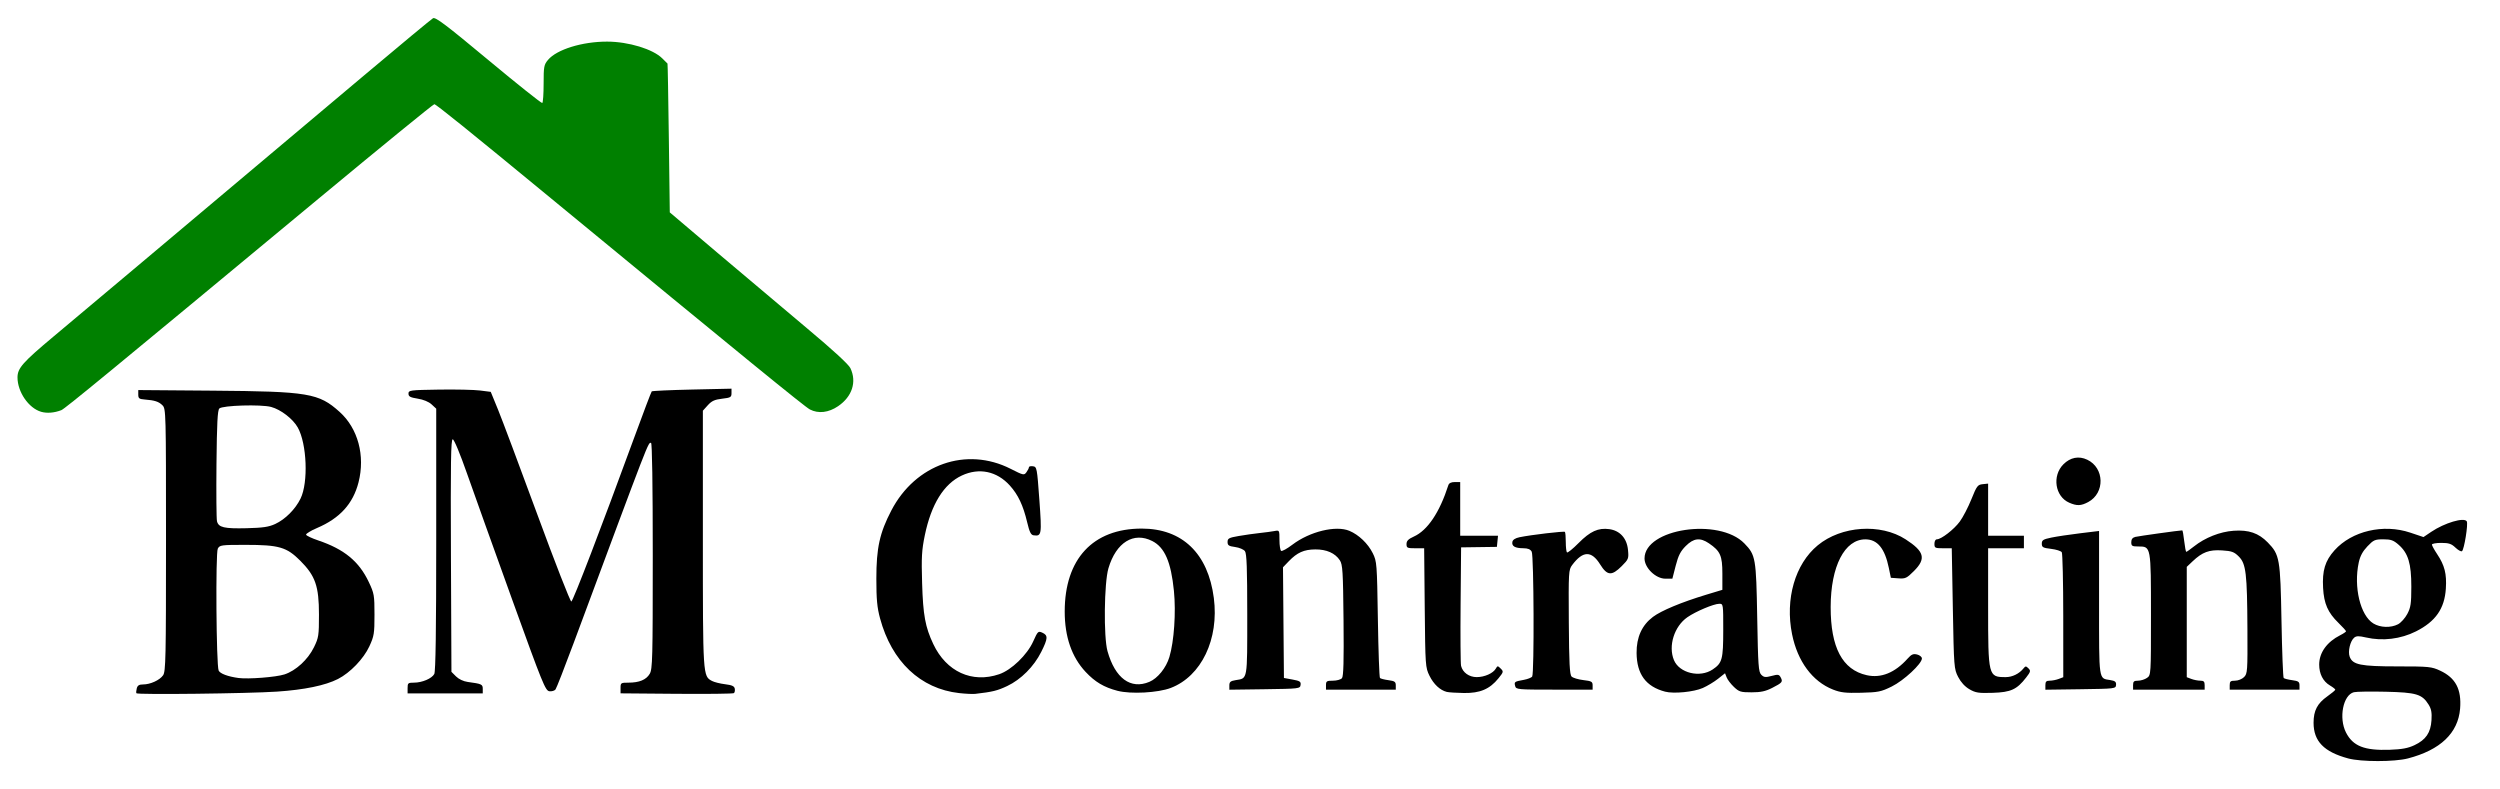
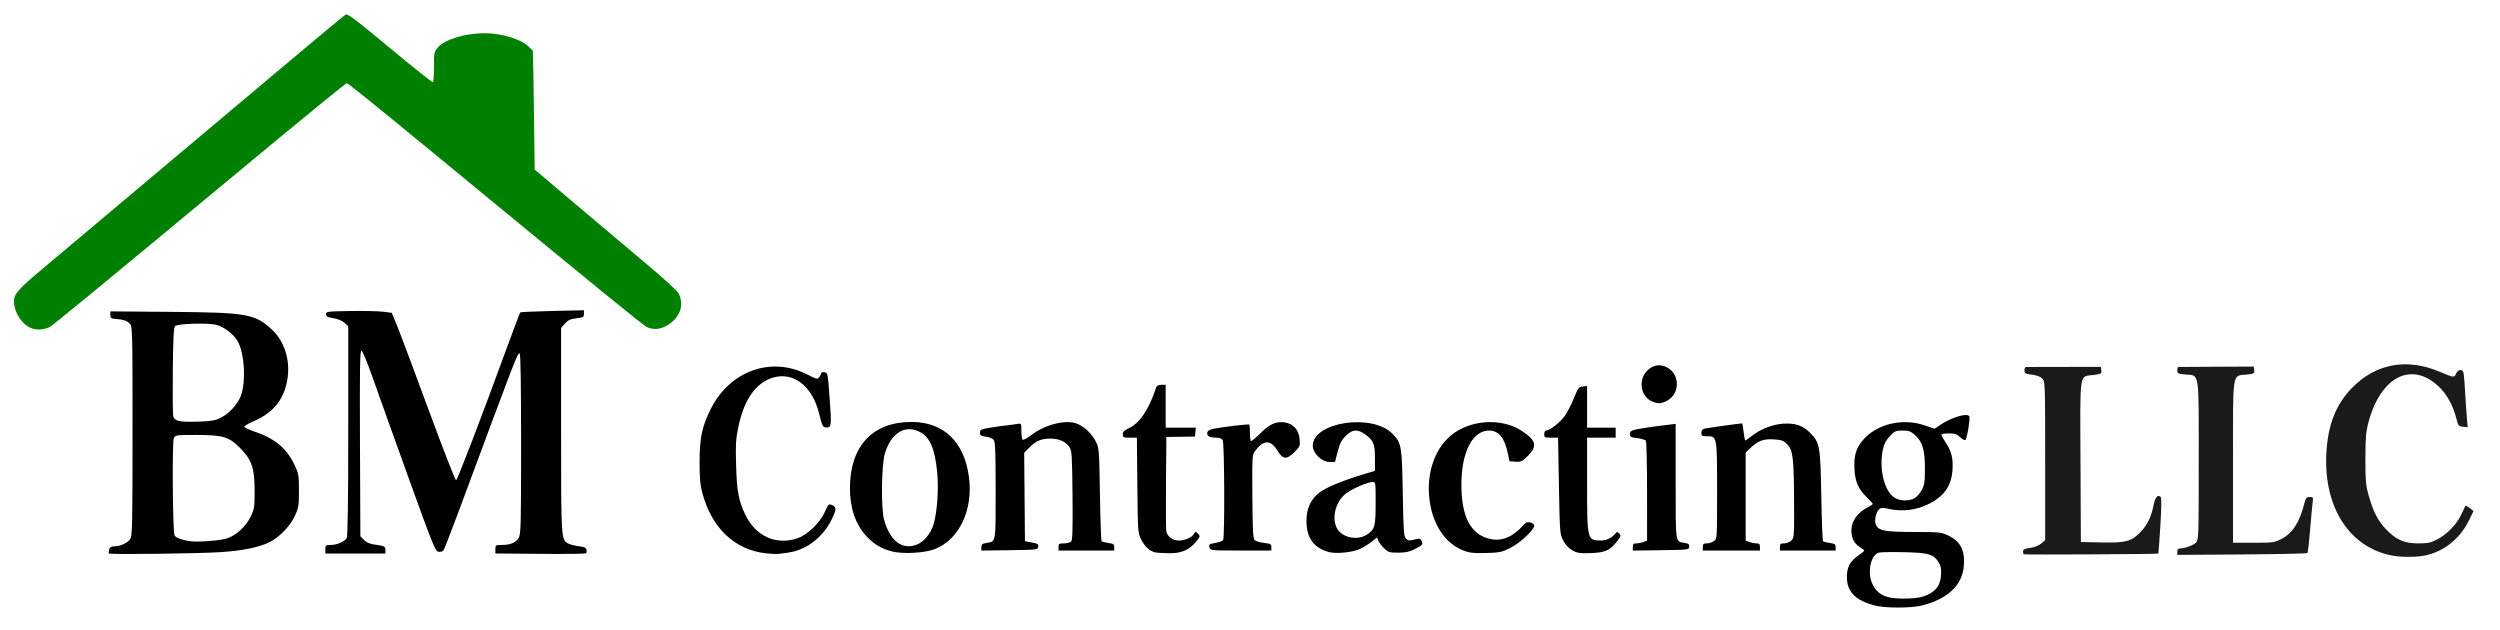
- <svg xmlns="http://www.w3.org/2000/svg" version="1.1" id="svg1" width="1397" height="440.396" viewBox="0 0 1397 440.396">
+ <svg xmlns="http://www.w3.org/2000/svg" version="1.1" id="svg1" width="1750" height="440.396" viewBox="0 0 1750 440.396">
  <defs id="defs1" />
  <g id="g1">
    <path style="fill:#000000" d="m 76.217,387.392 c -0.196,-0.317 -0.1,-1.555 0.213,-2.75 0.42,-1.604 1.332,-2.174 3.484,-2.174 4.099,0 9.297,-2.37 11.221,-5.117 1.472,-2.101 1.631,-9.478 1.631,-75.606 0,-71.63 -0.044,-73.322 -1.975,-75.252 -2.089,-2.089 -4.329,-2.816 -10.025,-3.256 -2.995,-0.231 -3.5,-0.631 -3.5,-2.77 v -2.5 l 41.5,0.332 c 53.633,0.429 59.35,1.384 70.999,11.857 10.277,9.24 14.369,24.439 10.588,39.336 -3.039,11.977 -10.456,20.144 -23.221,25.569 -3.534,1.502 -6.273,3.187 -6.087,3.745 0.186,0.558 3.237,1.993 6.779,3.189 14.524,4.902 22.782,11.693 28.248,23.231 3.015,6.365 3.193,7.382 3.193,18.241 0,10.556 -0.236,12.011 -2.874,17.722 -3.216,6.962 -10.699,14.744 -17.53,18.229 -7.078,3.611 -18.774,6.033 -34.078,7.057 -16.284,1.089 -78.014,1.809 -78.566,0.915 z m 82.718,-10.523 c 6.372,-2.058 13.134,-8.277 16.512,-15.187 2.605,-5.327 2.794,-6.559 2.793,-18.214 -6.5e-4,-15.928 -1.999,-21.682 -10.47,-30.154 -7.634,-7.634 -11.835,-8.846 -30.653,-8.846 -13.501,0 -14.345,0.115 -15.411,2.107 -1.297,2.424 -0.86,65.194 0.474,68.134 0.776,1.709 5.145,3.346 11.083,4.153 5.456,0.741 20.922,-0.459 25.671,-1.993 z m -5.171,-84.053 c 5.648,-2.607 11.302,-8.279 14.202,-14.248 4.382,-9.019 3.529,-30.596 -1.569,-39.684 -2.7,-4.813 -9.455,-10.022 -14.899,-11.488 -5.641,-1.519 -27.192,-0.871 -28.935,0.87 -0.994,0.993 -1.369,8.283 -1.595,31 -0.162,16.336 -0.036,30.733 0.28,31.995 0.872,3.481 3.953,4.21 16.515,3.908 9.118,-0.219 12.432,-0.706 16,-2.353 z m 224.25,94.888 -31.25,-0.264 v -2.986 c 0,-2.857 0.188,-2.986 4.351,-2.986 6.124,0 9.976,-1.59 11.95,-4.933 1.55,-2.624 1.699,-8.401 1.699,-65.971 0,-39.863 -0.355,-63.096 -0.965,-63.096 -1.719,0 -0.052,-4.312 -43.29,112 -5.009,13.475 -9.55,25.085 -10.091,25.801 -0.541,0.715 -2.075,1.165 -3.411,1 -2.25,-0.279 -3.776,-4.036 -20.835,-51.301 -10.124,-28.05 -21.445,-59.656 -25.158,-70.235 -3.985,-11.356 -7.274,-19.241 -8.028,-19.25 -1.027,-0.012 -1.223,12.736 -1,64.962 l 0.278,64.978 2.554,2.553 c 1.532,1.531 4.133,2.767 6.5,3.087 7.918,1.071 8.446,1.316 8.446,3.923 v 2.481 h -21 -21 v -3 c 0,-2.767 0.274,-3 3.532,-3 4.609,0 10.027,-2.307 11.387,-4.85 0.746,-1.393 1.08,-24.671 1.08,-75.132 v -73.113 l -2.577,-2.388 c -1.596,-1.479 -4.547,-2.702 -7.75,-3.212 -4.222,-0.672 -5.173,-1.189 -5.173,-2.814 0,-1.899 0.78,-2.002 17,-2.25 9.35,-0.142 19.693,0.084 22.984,0.502 l 5.984,0.761 4.094,9.998 c 2.252,5.499 12.159,31.93 22.016,58.737 9.857,26.806 18.372,48.602 18.922,48.434 0.993,-0.303 16.794,-41.492 34.921,-91.031 5.204,-14.222 9.706,-26.102 10.003,-26.4 0.298,-0.298 10.449,-0.761 22.558,-1.03 l 22.017,-0.489 v 2.499 c 0,2.271 -0.479,2.555 -5.25,3.107 -4.152,0.481 -5.825,1.245 -8,3.655 l -2.75,3.047 v 71.516 c 0,76.902 -0.008,76.772 5.094,79.503 1.245,0.666 4.54,1.49 7.321,1.83 3.841,0.47 5.143,1.065 5.415,2.475 0.196,1.021 -0.023,2.146 -0.487,2.5 -0.464,0.354 -14.906,0.525 -32.094,0.38 z" id="path1" />
    <path d="m 1312.193,423.82 c -13.585,-3.657 -19.373,-9.618 -19.373,-19.95 0,-6.779 2.103,-10.808 7.7,-14.753 2.443,-1.722 4.443,-3.398 4.443,-3.723 0,-0.326 -1.352,-1.391 -3.005,-2.367 -3.84,-2.268 -5.995,-6.458 -5.995,-11.656 0,-6.643 4.303,-12.654 11.75,-16.412 1.788,-0.902 3.25,-1.893 3.25,-2.203 0,-0.31 -1.923,-2.436 -4.273,-4.724 -5.881,-5.727 -8.063,-10.698 -8.548,-19.473 -0.538,-9.732 1.121,-15.192 6.396,-21.06 9.716,-10.806 27.302,-14.906 42.315,-9.866 l 7.391,2.481 4.282,-2.89 c 7.487,-5.053 18.424,-8.298 19.903,-5.905 0.875,1.416 -1.465,15.934 -2.69,16.691 -0.517,0.319 -2.165,-0.594 -3.663,-2.029 -2.221,-2.128 -3.682,-2.609 -7.919,-2.609 -2.857,0 -5.195,0.427 -5.195,0.95 0,0.522 1.29,2.885 2.867,5.25 4.252,6.378 5.443,11.065 4.913,19.331 -0.719,11.209 -5.727,18.388 -16.672,23.9 -8.573,4.317 -18.701,5.551 -27.985,3.408 -3.966,-0.916 -5.353,-0.893 -6.559,0.108 -2.245,1.863 -3.629,7.75 -2.513,10.686 1.705,4.486 6.071,5.366 26.667,5.376 17.639,0.009 19.091,0.154 23.861,2.375 8.667,4.036 12.031,10.43 11.165,21.22 -1.097,13.662 -11.024,23.129 -29.204,27.848 -7.512,1.95 -26.061,1.948 -33.31,-0.003 z m 37.035,-7.428 c 6.365,-3.014 9.041,-6.95 9.489,-13.956 0.274,-4.284 -0.107,-6.302 -1.655,-8.767 -3.63,-5.779 -6.824,-6.731 -23.919,-7.126 -8.425,-0.195 -16.427,-0.076 -17.781,0.263 -6.046,1.517 -8.573,14.385 -4.422,22.52 3.891,7.626 10.321,10.156 24.523,9.646 6.774,-0.243 10.178,-0.881 13.765,-2.58 z m -9.226,-67.542 c 1.617,-0.836 3.952,-3.424 5.187,-5.75 1.933,-3.639 2.249,-5.764 2.26,-15.229 0.015,-12.96 -1.736,-18.755 -7.087,-23.453 -2.901,-2.547 -4.31,-3.047 -8.59,-3.047 -4.66,0 -5.457,0.354 -8.87,3.942 -2.658,2.794 -4.069,5.429 -4.845,9.049 -2.935,13.687 0.893,29.592 8.195,34.044 3.843,2.343 9.71,2.533 13.749,0.444 z m -804.04,38.449 c -21.609,-2.426 -37.684,-17.624 -44.197,-41.785 -1.634,-6.063 -2.06,-10.642 -2.06,-22.144 0,-17.179 1.837,-25.543 8.365,-38.092 13.463,-25.877 41.959,-35.843 66.651,-23.309 7.199,3.654 7.53,3.725 8.859,1.907 0.76,-1.039 1.381,-2.284 1.381,-2.767 0,-0.483 1.012,-0.735 2.25,-0.559 2.183,0.31 2.289,0.863 3.583,18.709 1.422,19.626 1.284,20.473 -3.239,19.866 -1.477,-0.198 -2.281,-1.832 -3.568,-7.256 -2.245,-9.456 -5.047,-15.409 -9.663,-20.529 -7.262,-8.054 -17.192,-10.131 -26.863,-5.618 -10.055,4.692 -17.086,16.037 -20.665,33.342 -1.733,8.38 -1.954,12.276 -1.52,26.805 0.535,17.896 1.748,24.507 6.249,34.037 7.296,15.448 21.653,22.015 36.827,16.845 6.834,-2.328 15.627,-10.805 18.995,-18.311 2.575,-5.737 2.795,-5.945 5.151,-4.872 3.207,1.461 3.105,3.193 -0.63,10.668 -4.109,8.223 -11.328,15.47 -19.046,19.12 -5.534,2.617 -8.108,3.249 -17.862,4.38 -1.375,0.16 -5.425,-0.038 -9,-0.44 z m 88.5,-1.275 c -7.558,-1.967 -12.549,-4.929 -17.845,-10.591 -7.744,-8.279 -11.655,-19.594 -11.655,-33.723 0,-29.369 15.758,-46.339 43.029,-46.339 22.653,0 37.083,13.886 40.299,38.781 2.973,23.008 -6.953,43.73 -24.081,50.273 -7.118,2.719 -22.306,3.535 -29.747,1.599 z m 17.798,-5.004 c 4.648,-1.942 9.37,-7.799 11.195,-13.885 2.626,-8.76 3.733,-24.915 2.532,-36.949 -1.616,-16.184 -5.139,-24.303 -12.085,-27.846 -10.442,-5.327 -20.226,0.751 -24.512,15.229 -2.406,8.128 -2.746,38.393 -0.52,46.302 4.274,15.186 12.919,21.524 23.391,17.149 z m 166.202,5.618 c -3.753,-0.94 -7.326,-4.276 -9.664,-9.024 -2.283,-4.636 -2.343,-5.494 -2.658,-37.993 l -0.322,-33.25 h -4.928 c -4.505,0 -4.928,-0.202 -4.928,-2.348 0,-1.779 0.987,-2.793 4.074,-4.185 7.683,-3.464 14.395,-13.451 19.301,-28.717 0.372,-1.158 1.588,-1.75 3.594,-1.75 h 3.031 v 15 15 h 10.563 10.563 l -0.313,3.11 -0.313,3.11 -10,0.14 -10,0.14 -0.28,32 c -0.154,17.6 -0.036,33 0.262,34.222 0.902,3.702 4.494,6.278 8.756,6.278 4.366,0 9.177,-2.145 10.655,-4.75 0.941,-1.658 1.085,-1.659 2.742,-0.022 1.664,1.644 1.602,1.91 -1.272,5.461 -4.872,6.02 -10.309,8.332 -19.271,8.195 -4.176,-0.064 -8.493,-0.341 -9.593,-0.617 z m 122,-0.14 c -10.739,-2.839 -15.829,-9.747 -15.937,-21.628 -0.08,-8.785 2.973,-15.507 9.151,-20.156 4.653,-3.501 15.989,-8.218 29.785,-12.395 l 9,-2.724 v -9.042 c 0,-10.047 -1.131,-12.605 -7.49,-16.932 -4.939,-3.361 -8.553,-2.944 -12.986,1.5 -2.932,2.939 -4.144,5.319 -5.604,11 l -1.863,7.25 h -3.896 c -5.412,0 -11.661,-6.058 -11.661,-11.306 0,-16.686 41.717,-22.947 55.818,-8.378 6.286,6.495 6.57,8.143 7.153,41.4 0.472,26.97 0.717,30.404 2.273,31.958 1.485,1.482 2.345,1.581 5.784,0.663 3.578,-0.955 4.156,-0.862 5.052,0.812 1.332,2.488 0.936,2.977 -4.757,5.886 -3.703,1.892 -6.375,2.464 -11.507,2.464 -6.057,0 -6.982,-0.282 -9.851,-3 -1.741,-1.65 -3.574,-4.048 -4.071,-5.33 l -0.905,-2.33 -3.915,3.101 c -2.153,1.705 -5.99,4.019 -8.526,5.141 -5.03,2.225 -16.246,3.315 -21.048,2.046 z m 26.587,-12.408 c 5.34,-3.599 5.881,-5.616 5.898,-21.97 0.015,-14.641 0,-14.75 -2.235,-14.726 -3.096,0.033 -13.102,4.255 -17.802,7.512 -7.358,5.099 -10.801,16.093 -7.508,23.974 3.033,7.259 14.508,10.021 21.648,5.21 z m 67.214,11.232 c -11.501,-4.542 -19.789,-15.744 -22.852,-30.888 -3.98,-19.678 1.666,-39.245 14.342,-49.707 13.201,-10.895 35.115,-12.387 49.105,-3.345 10.498,6.785 11.558,10.796 4.674,17.681 -4.034,4.034 -4.808,4.402 -8.676,4.118 l -4.247,-0.311 -1.127,-5.5 c -2.231,-10.884 -6.357,-15.941 -13.038,-15.978 -11.66,-0.065 -19.435,15.023 -19.467,37.78 -0.033,22.655 6.53,35.07 20.151,38.122 8.01,1.795 15.782,-1.358 22.851,-9.27 2.139,-2.394 3.152,-2.83 5.313,-2.287 1.469,0.369 2.67,1.364 2.67,2.211 0,2.947 -10.127,12.358 -16.872,15.679 -5.951,2.929 -7.516,3.249 -17.09,3.486 -8.694,0.215 -11.448,-0.098 -15.737,-1.792 z m 76.257,-0.168 c -2.528,-1.465 -4.788,-3.929 -6.302,-6.872 -2.302,-4.474 -2.376,-5.43 -2.968,-38.25 l -0.607,-33.661 h -4.841 c -4.497,0 -4.841,-0.178 -4.841,-2.5 0,-1.432 0.577,-2.5 1.349,-2.5 2.471,0 9.564,-5.488 12.827,-9.925 1.772,-2.409 4.687,-8.024 6.479,-12.478 2.991,-7.435 3.506,-8.123 6.301,-8.411 l 3.044,-0.313 v 14.563 14.563 h 10 10 v 3.5 3.5 h -10 -10 v 32.55 c 0,39.118 0.083,39.45 9.859,39.45 3.673,0 7.491,-1.871 9.9,-4.851 1.125,-1.391 1.422,-1.396 2.773,-0.045 1.351,1.351 1.216,1.897 -1.26,5.094 -5.22,6.74 -8.549,8.268 -18.697,8.585 -7.942,0.248 -9.569,-0.002 -13.018,-2 z m -413.559,-2.132 c 0,-1.968 0.634,-2.493 3.589,-2.973 6.69,-1.086 6.411,0.511 6.411,-36.611 0,-25.861 -0.299,-34.095 -1.285,-35.444 -0.71,-0.971 -3.17,-2.01 -5.5,-2.323 -3.54,-0.475 -4.215,-0.926 -4.215,-2.82 0,-1.984 0.751,-2.385 6.25,-3.336 3.438,-0.595 8.725,-1.345 11.75,-1.666 3.025,-0.322 6.737,-0.822 8.25,-1.111 2.731,-0.523 2.75,-0.489 2.75,4.994 0,3.036 0.426,5.784 0.946,6.105 0.52,0.322 3.333,-1.23 6.25,-3.449 9.686,-7.366 24.312,-10.927 31.877,-7.762 5.249,2.196 10.399,7.126 13.067,12.507 2.28,4.601 2.363,5.673 2.855,36.907 0.278,17.693 0.806,32.468 1.173,32.834 0.367,0.366 2.505,0.912 4.75,1.213 3.473,0.466 4.083,0.901 4.083,2.916 v 2.368 h -19.5 -19.5 v -2.5 c 0,-2.237 0.408,-2.5 3.878,-2.5 2.133,0 4.407,-0.638 5.054,-1.417 0.861,-1.037 1.095,-9.703 0.873,-32.296 -0.27,-27.468 -0.498,-31.176 -2.063,-33.562 -2.63,-4.01 -7.423,-6.132 -13.741,-6.084 -6.299,0.048 -10.12,1.752 -14.765,6.587 l -3.265,3.398 0.265,30.928 0.265,30.928 4.804,0.877 c 4.117,0.752 4.761,1.182 4.5,3.009 -0.297,2.083 -0.757,2.138 -20.054,2.403 l -19.75,0.271 z m 159.71,0.349 c -0.619,-2.366 -0.402,-2.523 4.787,-3.461 2.199,-0.398 4.329,-1.244 4.735,-1.881 1.178,-1.851 0.926,-67.493 -0.268,-69.724 -0.735,-1.374 -2.111,-1.939 -4.75,-1.95 -4.582,-0.019 -6.521,-1.158 -6.058,-3.561 0.229,-1.19 1.628,-2.101 3.971,-2.588 6.337,-1.317 24.872,-3.502 25.381,-2.993 0.27,0.27 0.49,2.815 0.49,5.657 0,2.842 0.296,5.462 0.657,5.824 0.361,0.361 3.296,-2.007 6.522,-5.263 6.484,-6.545 10.959,-8.574 17.094,-7.751 5.977,0.802 9.867,5.099 10.491,11.589 0.468,4.865 0.316,5.257 -3.52,9.093 -5.58,5.58 -8.093,5.38 -12.032,-0.956 -4.846,-7.795 -9.651,-7.687 -15.651,0.351 -1.983,2.657 -2.054,3.872 -1.867,31.848 0.154,23.045 0.479,29.368 1.56,30.45 0.751,0.751 3.701,1.642 6.555,1.98 4.614,0.546 5.19,0.877 5.19,2.975 v 2.361 h -21.383 c -20.539,0 -21.404,-0.079 -21.906,-1.999 z m 296.289,-0.48 c 0,-2.005 0.499,-2.521 2.435,-2.521 1.339,0 3.589,-0.439 5,-0.975 l 2.565,-0.975 -0.015,-34.275 c -0.01,-18.851 -0.38,-34.849 -0.825,-35.551 -0.446,-0.702 -3.139,-1.552 -5.985,-1.889 -4.548,-0.539 -5.175,-0.89 -5.175,-2.903 0,-1.962 0.764,-2.448 5.33,-3.396 2.932,-0.609 10.132,-1.69 16,-2.402 l 10.669,-1.296 v 40.209 c 0,44.18 -0.309,42.043 6.236,43.105 2.725,0.442 3.383,0.988 3.257,2.702 -0.155,2.109 -0.514,2.152 -19.825,2.419 l -19.668,0.271 z m 49,-0.021 c 0,-2.067 0.481,-2.5 2.777,-2.5 1.528,0 3.778,-0.701 5,-1.557 2.222,-1.556 2.223,-1.565 2.223,-35.278 0,-38.317 0.028,-38.166 -7.057,-38.166 -3.492,0 -3.943,-0.274 -3.943,-2.392 0,-1.647 0.701,-2.567 2.25,-2.955 1.818,-0.455 24.801,-3.654 26.252,-3.654 0.22,0 0.705,2.7 1.078,6 0.373,3.3 0.893,6 1.156,6 0.262,0 2.191,-1.357 4.285,-3.016 6.224,-4.93 14.534,-8.219 22.139,-8.763 8.475,-0.606 13.964,1.272 19.103,6.538 6.659,6.823 7.043,9.022 7.674,43.911 0.31,17.143 0.864,31.468 1.231,31.834 0.367,0.366 2.505,0.911 4.75,1.213 3.473,0.466 4.083,0.901 4.083,2.916 v 2.368 h -19.5 -19.5 v -2.5 c 0,-2.111 0.467,-2.5 3,-2.5 1.671,0 3.89,-0.89 5.01,-2.01 1.912,-1.912 2.004,-3.217 1.889,-26.75 -0.153,-31.256 -0.786,-36.589 -4.818,-40.622 -2.594,-2.594 -3.918,-3.077 -9.393,-3.426 -7.185,-0.458 -11.01,0.966 -16.436,6.115 l -3.25,3.084 v 30.829 30.829 l 2.565,0.975 c 1.411,0.536 3.661,0.975 5,0.975 1.931,0 2.435,0.518 2.435,2.5 v 2.5 h -20 -20 z m -35.675,-101.959 c -7.94,-3.454 -9.691,-15.021 -3.249,-21.464 3.882,-3.882 8.612,-4.793 13.31,-2.564 9.673,4.59 9.999,18.592 0.551,23.659 -4.024,2.158 -6.315,2.238 -10.613,0.368 z" style="fill:#000000" id="path1-3" />
    <path d="M 22.986,230.111 C 16.02,228.081 9.796,219.042 9.78,210.93 c -0.01,-5.168 2.854,-8.421 20.216,-22.956 23.819,-19.941 48.611,-40.786 173.687,-146.036 20.125,-16.935 37.352,-31.224 38.282,-31.753 1.37,-0.779 7.244,3.66 31,23.432 16.12,13.416 29.648,24.191 30.06,23.944 0.412,-0.247 0.75,-5.113 0.75,-10.814 0,-9.549 0.193,-10.594 2.458,-13.286 4.902,-5.826 19.159,-10.23 33.042,-10.207 11.922,0.019 25.626,4.192 30.818,9.384 1.475,1.475 2.782,2.774 2.905,2.887 0.122,0.113 0.46,18.868 0.75,41.679 l 0.528,41.474 27,22.888 c 14.85,12.588 37.209,31.435 49.686,41.882 14.625,12.245 23.242,20.165 24.25,22.289 3.642,7.676 0.979,15.896 -6.884,21.243 -5.343,3.634 -11.041,4.287 -15.79,1.81 -2.851,-1.487 -37.288,-29.573 -144.763,-118.065 -46.051,-37.917 -64.122,-52.495 -65.074,-52.495 -0.593,0 -29.732,23.773 -64.753,52.829 C 60.6,208.419 36.286,228.412 34.275,229.196 c -3.915,1.525 -8.047,1.86 -11.289,0.915 z" style="fill:#008000" id="path1-1" />
  </g>
+   <path d="m 1671.882,388.367 c -28.434,-6.893 -45.315,-34.461 -43.441,-70.945 1.03,-20.053 6.715,-34.485 18.165,-46.11 16.552,-16.804 38.12,-20.761 60.964,-11.183 10.394,4.358 10.327,4.35 11.671,1.402 1.474,-3.235 4.659,-3.452 5.287,-0.359 0.251,1.238 0.724,7.2 1.051,13.25 0.327,6.05 0.872,14.071 1.212,17.825 l 0.619,6.825 -3.293,-0.325 c -3.086,-0.304 -3.379,-0.669 -4.667,-5.825 -2.306,-9.226 -6.9,-17.397 -12.83,-22.816 -18.919,-17.291 -40.182,-6.226 -48.647,25.316 -1.798,6.698 -2.154,10.847 -2.191,25.5 -0.038,15.005 0.267,18.628 2.141,25.41 3.133,11.342 6.368,17.802 11.845,23.658 7.266,7.768 13.035,10.393 22.84,10.393 6.832,0 8.803,-0.415 13.5,-2.841 7.056,-3.645 14.076,-11.058 17.111,-18.069 1.314,-3.034 2.614,-5.514 2.889,-5.512 0.275,0.003 1.597,0.849 2.938,1.879 l 2.438,1.874 -3.368,6.854 c -6.254,12.726 -17.876,21.863 -30.968,24.346 -7.231,1.371 -18.346,1.13 -25.268,-0.547 z m -255.356,-0.362 c -0.229,-0.229 -0.416,-1.184 -0.416,-2.121 0,-1.289 1.213,-1.865 4.981,-2.365 3.07,-0.407 6.044,-1.575 7.75,-3.042 l 2.769,-2.382 v -55.559 c 0,-54.689 -0.032,-55.591 -2.051,-57.61 -1.292,-1.292 -3.975,-2.279 -7.25,-2.667 -4.623,-0.548 -5.199,-0.877 -5.199,-2.976 0,-1.298 0.45,-2.373 1,-2.388 0.55,-0.015 12.588,-0.042 26.75,-0.06 l 25.75,-0.033 0.309,2.481 c 0.289,2.319 -0.063,2.527 -5.382,3.192 -10.249,1.281 -9.482,-3.79 -9.185,60.706 l 0.258,56.242 14.5,0.284 c 16.885,0.331 20.604,-0.624 26.881,-6.901 4.892,-4.892 7.933,-10.972 9.432,-18.861 1.117,-5.88 2.977,-8.133 5.024,-6.086 0.67,0.671 0.607,7.373 -0.192,20.224 -0.657,10.572 -1.296,19.316 -1.42,19.431 -0.444,0.412 -93.901,0.899 -94.309,0.491 z m 107.583,-1.833 c 3e-4,-1.474 0.604,-2.252 1.75,-2.256 3.433,-0.011 9.412,-2.156 11.315,-4.059 1.867,-1.867 1.935,-3.888 1.935,-57.324 0,-63.933 0.676,-59.558 -9.334,-60.389 -5.167,-0.428 -5.666,-0.679 -5.666,-2.846 0,-1.307 0.338,-2.396 0.75,-2.421 0.412,-0.024 12.45,-0.1 26.75,-0.167 l 26,-0.123 0.302,2.522 c 0.286,2.384 -0.014,2.554 -5.5,3.119 -10.01,1.031 -9.302,-3.634 -9.302,61.304 v 56.389 h 14.386 c 13.79,0 14.608,-0.115 19.75,-2.787 7.627,-3.962 12.498,-11.626 15.868,-24.963 0.918,-3.634 1.45,-4.25 3.671,-4.25 2.479,0 2.571,0.193 2.023,4.25 -0.316,2.337 -1.121,11 -1.789,19.25 -0.668,8.25 -1.483,15.312 -1.811,15.693 -0.328,0.381 -20.96,0.831 -45.847,1 l -45.251,0.307 z" style="fill:#1a1a1a" id="path1-35" />
</svg>
